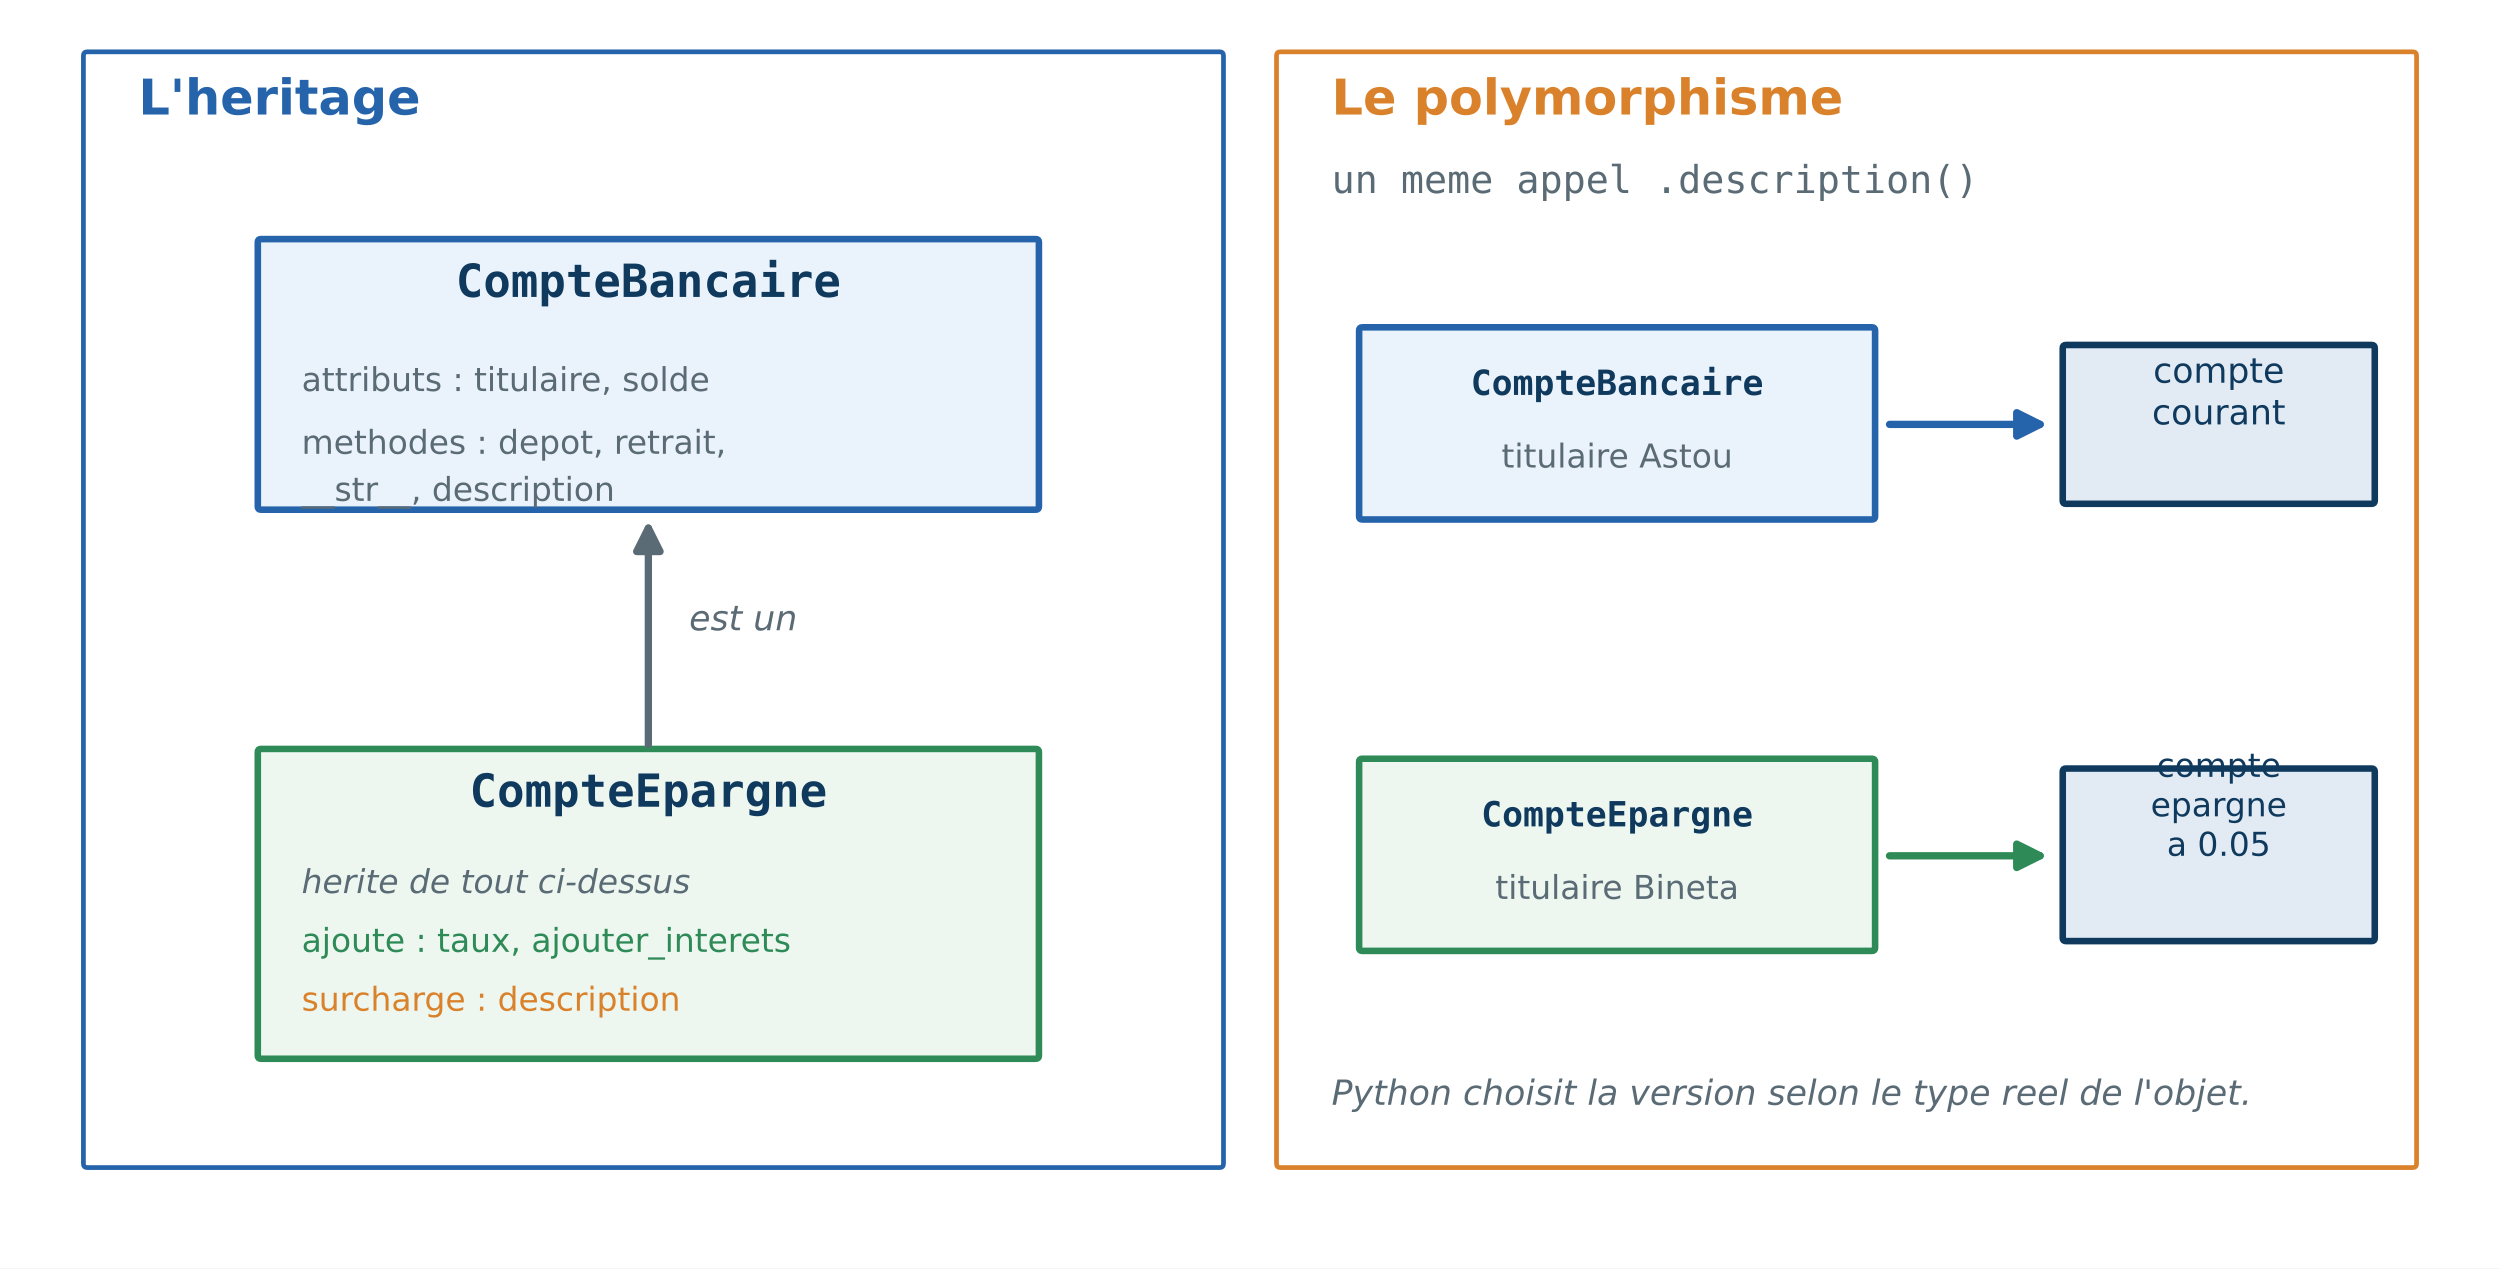
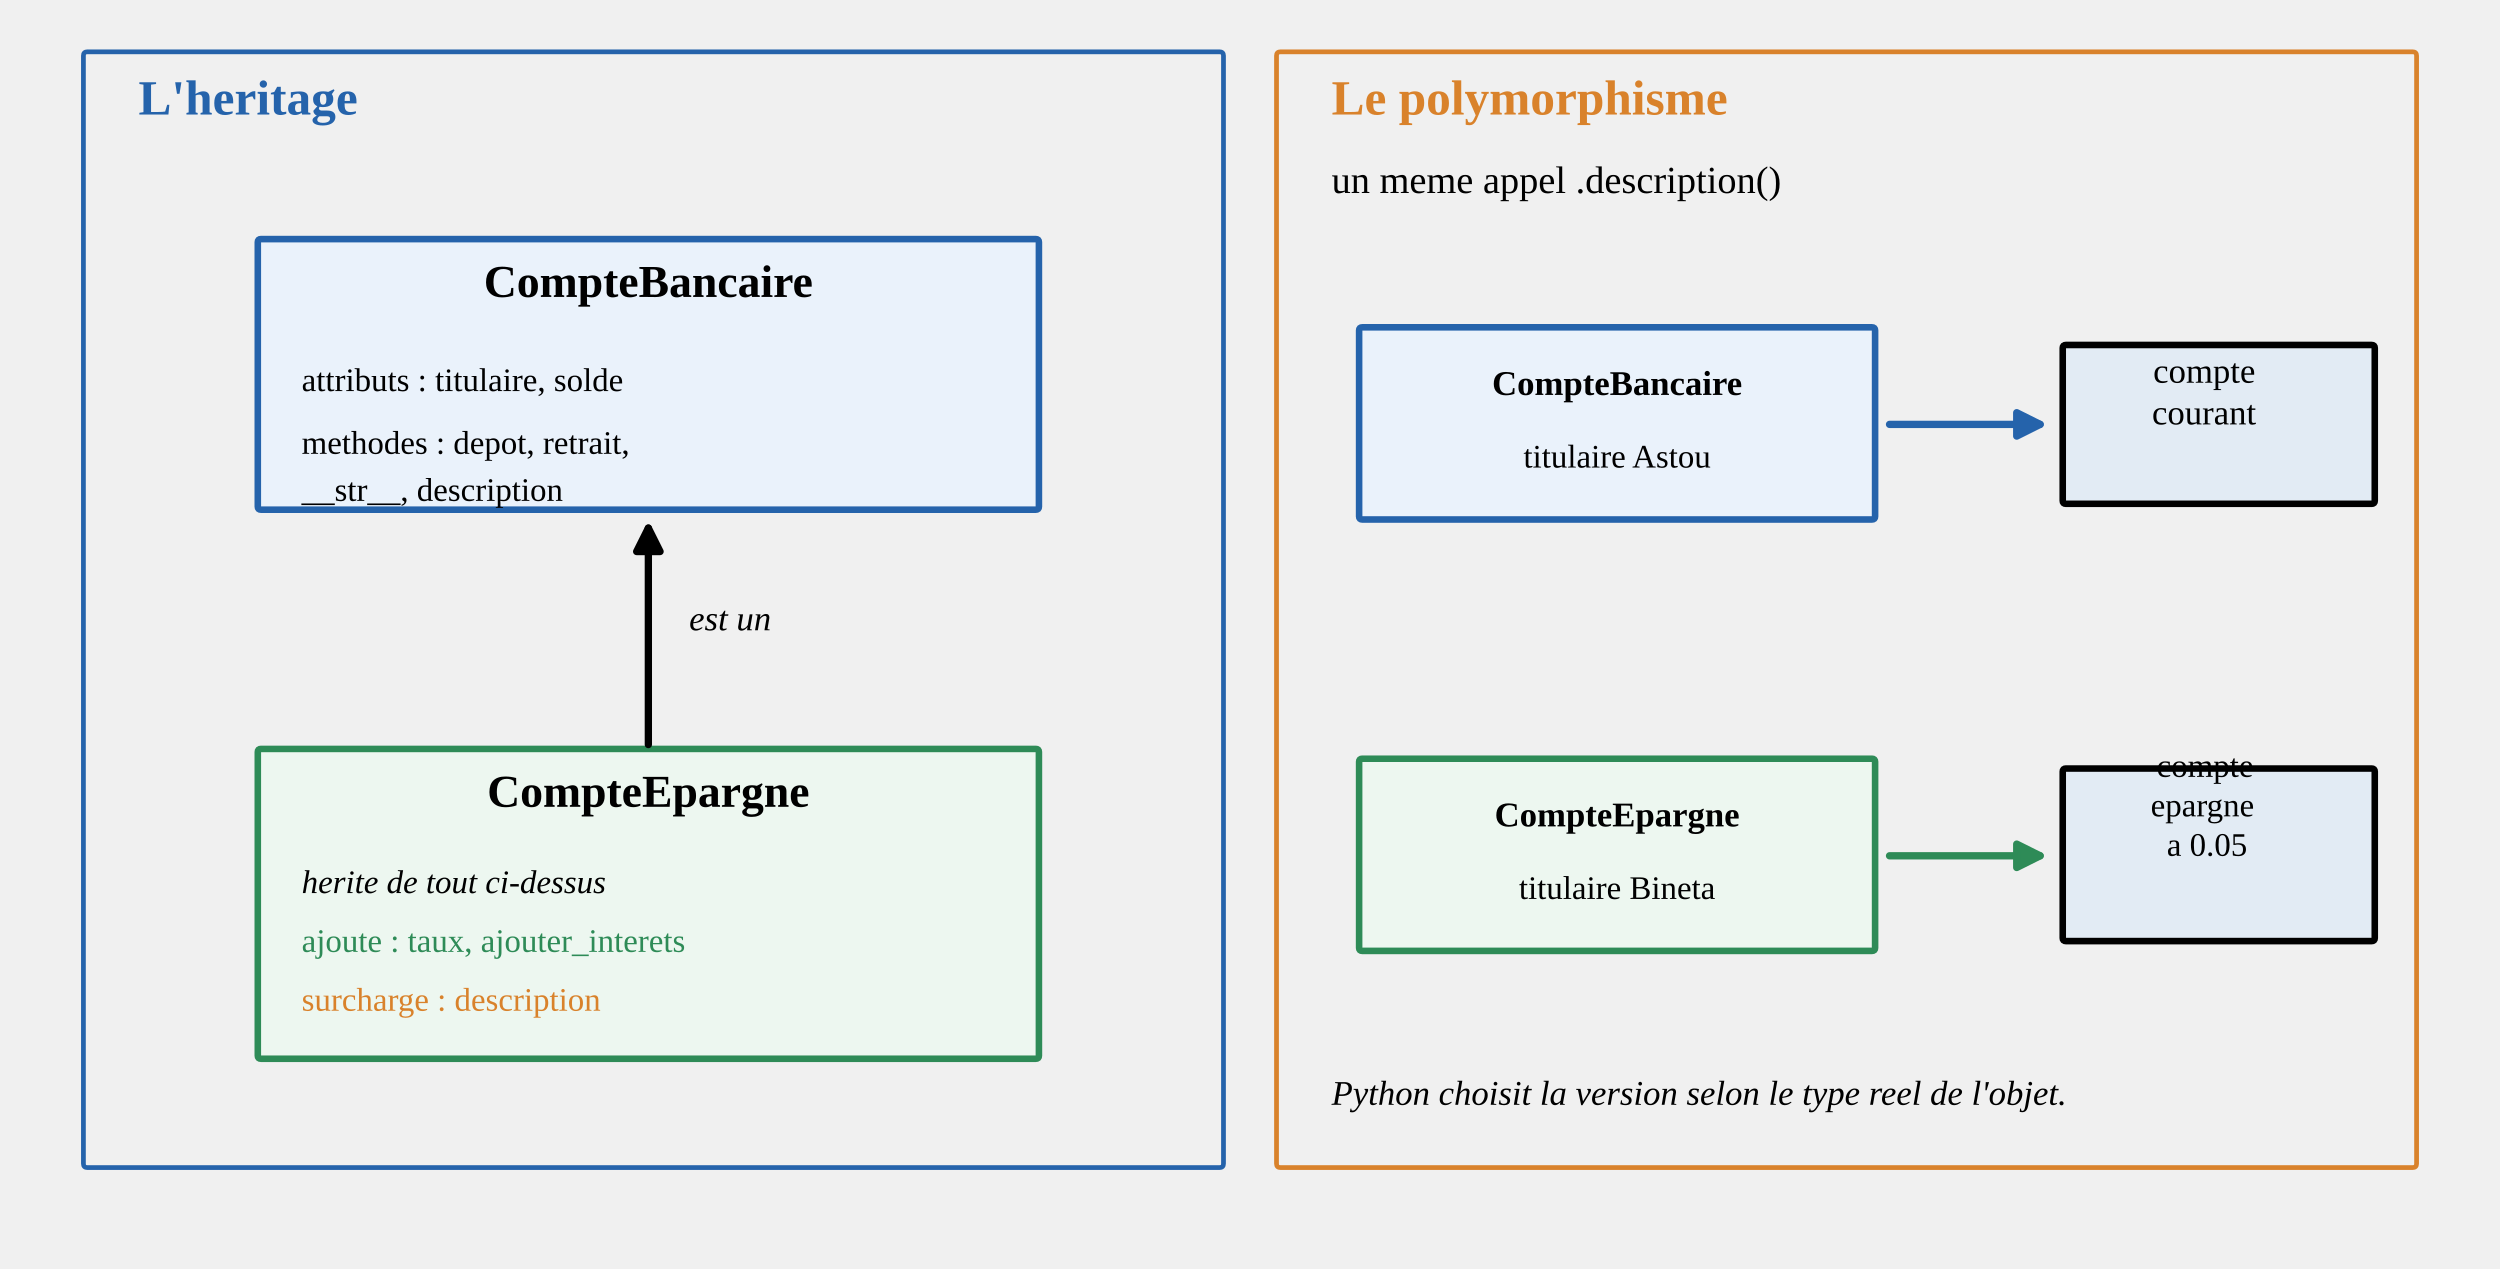
<svg xmlns="http://www.w3.org/2000/svg" width="684pt" height="347.04pt" viewBox="0 0 684 347.04" version="1.1">
  <defs>
    <style type="text/css">*{stroke-linejoin: round; stroke-linecap: butt}</style>
  </defs>
  <g id="figure_1">
    <g id="patch_1">
-       <path d="M 0 347.04  L 684 347.04  L 684 -0  L 0 -0  z " style="fill: #ffffff" />
+       <path d="M 0 347.04  L 684 347.04  L 684 -0  L 0 -0  z " style="fill: none" />
    </g>
    <g id="axes_1">
      <g id="patch_2">
-         <path d="M 23.94 319.452  L 333.63 319.452  Q 334.746 319.452 334.746 318.379  L 334.746 15.248  Q 334.746 14.175 333.63 14.175  L 23.94 14.175  Q 22.824 14.175 22.824 15.248  L 22.824 318.379  Q 22.824 319.452 23.94 319.452  z " clip-path="url(#p272a5bf2e6)" style="fill: #ffffff; stroke: #2563ab; stroke-width: 1.3; stroke-linejoin: miter" />
+         <path d="M 23.94 319.452  L 333.63 319.452  Q 334.746 319.452 334.746 318.379  L 334.746 15.248  Q 334.746 14.175 333.63 14.175  L 23.94 14.175  Q 22.824 14.175 22.824 15.248  L 22.824 318.379  Q 22.824 319.452 23.94 319.452  z " clip-path="url(#p272a5bf2e6)" style="fill: none; stroke: #2563ab; stroke-width: 1.3; stroke-linejoin: miter" />
      </g>
      <g id="patch_3">
        <path d="M 71.37 139.451  L 283.41 139.451  Q 284.247 139.451 284.247 138.646  L 284.247 66.217  Q 284.247 65.412 283.41 65.412  L 71.37 65.412  Q 70.533 65.412 70.533 66.217  L 70.533 138.646  Q 70.533 139.451 71.37 139.451  z " clip-path="url(#p272a5bf2e6)" style="fill: #eaf2fb; stroke: #2563ab; stroke-width: 1.8; stroke-linejoin: miter" />
      </g>
      <g id="patch_4">
        <path d="M 71.37 289.676  L 283.41 289.676  Q 284.247 289.676 284.247 288.871  L 284.247 205.711  Q 284.247 204.906 283.41 204.906  L 71.37 204.906  Q 70.533 204.906 70.533 205.711  L 70.533 288.871  Q 70.533 289.676 71.37 289.676  z " clip-path="url(#p272a5bf2e6)" style="fill: #edf7f0; stroke: #2e8b57; stroke-width: 1.8; stroke-linejoin: miter" />
      </g>
      <g id="patch_5">
-         <path d="M 177.39 203.709  Q 177.39 172.984 177.39 144.494  " clip-path="url(#p272a5bf2e6)" style="fill: none; stroke: #5a6b75; stroke-width: 2; stroke-linecap: round" />
-         <path d="M 174.19 150.894  L 177.39 144.494  L 180.59 150.894  z " clip-path="url(#p272a5bf2e6)" style="fill: #5a6b75; stroke: #5a6b75; stroke-width: 2; stroke-linecap: round" />
+         <path d="M 177.39 203.709  Q 177.39 172.984 177.39 144.494  " clip-path="url(#p272a5bf2e6)" style="fill: none; stroke: currentColor; stroke-width: 2; stroke-linecap: round" />
+         <path d="M 174.19 150.894  L 177.39 144.494  L 180.59 150.894  z " clip-path="url(#p272a5bf2e6)" style="fill: currentColor; stroke: currentColor; stroke-width: 2; stroke-linecap: round" />
      </g>
      <g id="patch_6">
-         <path d="M 350.37 319.452  L 660.06 319.452  Q 661.176 319.452 661.176 318.379  L 661.176 15.248  Q 661.176 14.175 660.06 14.175  L 350.37 14.175  Q 349.254 14.175 349.254 15.248  L 349.254 318.379  Q 349.254 319.452 350.37 319.452  z " clip-path="url(#p272a5bf2e6)" style="fill: #ffffff; stroke: #d9822b; stroke-width: 1.3; stroke-linejoin: miter" />
+         <path d="M 350.37 319.452  L 660.06 319.452  Q 661.176 319.452 661.176 318.379  L 661.176 15.248  Q 661.176 14.175 660.06 14.175  L 350.37 14.175  Q 349.254 14.175 349.254 15.248  L 349.254 318.379  Q 349.254 319.452 350.37 319.452  z " clip-path="url(#p272a5bf2e6)" style="fill: none; stroke: #d9822b; stroke-width: 1.3; stroke-linejoin: miter" />
      </g>
      <g id="patch_7">
        <path d="M 372.69 142.134  L 512.19 142.134  Q 513.027 142.134 513.027 141.329  L 513.027 90.36  Q 513.027 89.555 512.19 89.555  L 372.69 89.555  Q 371.853 89.555 371.853 90.36  L 371.853 141.329  Q 371.853 142.134 372.69 142.134  z " clip-path="url(#p272a5bf2e6)" style="fill: #eaf2fb; stroke: #2563ab; stroke-width: 1.8; stroke-linejoin: miter" />
      </g>
      <g id="patch_8">
        <path d="M 516.98 116.113  Q 538.696 116.113 558.175 116.113  " clip-path="url(#p272a5bf2e6)" style="fill: none; stroke: #2563ab; stroke-width: 2; stroke-linecap: round" />
        <path d="M 551.775 112.913  L 558.175 116.113  L 551.775 119.313  z " clip-path="url(#p272a5bf2e6)" style="fill: #2563ab; stroke: #2563ab; stroke-width: 2; stroke-linecap: round" />
      </g>
      <g id="patch_9">
-         <path d="M 565.2 137.842  L 648.9 137.842  Q 649.737 137.842 649.737 137.037  L 649.737 95.189  Q 649.737 94.384 648.9 94.384  L 565.2 94.384  Q 564.363 94.384 564.363 95.189  L 564.363 137.037  Q 564.363 137.842 565.2 137.842  z " clip-path="url(#p272a5bf2e6)" style="fill: #e2ebf4; stroke: #0f3a5e; stroke-width: 1.8; stroke-linejoin: miter" />
+         <path d="M 565.2 137.842  L 648.9 137.842  Q 649.737 137.842 649.737 137.037  L 649.737 95.189  Q 649.737 94.384 648.9 94.384  L 565.2 94.384  Q 564.363 94.384 564.363 95.189  L 564.363 137.037  Q 564.363 137.842 565.2 137.842  z " clip-path="url(#p272a5bf2e6)" style="fill: #e2ebf4; stroke: currentColor; stroke-width: 1.8; stroke-linejoin: miter" />
      </g>
      <g id="patch_10">
        <path d="M 372.69 260.167  L 512.19 260.167  Q 513.027 260.167 513.027 259.363  L 513.027 208.394  Q 513.027 207.589 512.19 207.589  L 372.69 207.589  Q 371.853 207.589 371.853 208.394  L 371.853 259.363  Q 371.853 260.167 372.69 260.167  z " clip-path="url(#p272a5bf2e6)" style="fill: #edf7f0; stroke: #2e8b57; stroke-width: 1.8; stroke-linejoin: miter" />
      </g>
      <g id="patch_11">
        <path d="M 516.98 234.146  Q 538.696 234.146 558.175 234.146  " clip-path="url(#p272a5bf2e6)" style="fill: none; stroke: #2e8b57; stroke-width: 2; stroke-linecap: round" />
        <path d="M 551.775 230.946  L 558.175 234.146  L 551.775 237.346  z " clip-path="url(#p272a5bf2e6)" style="fill: #2e8b57; stroke: #2e8b57; stroke-width: 2; stroke-linecap: round" />
      </g>
      <g id="patch_12">
-         <path d="M 565.2 257.485  L 648.9 257.485  Q 649.737 257.485 649.737 256.68  L 649.737 211.076  Q 649.737 210.271 648.9 210.271  L 565.2 210.271  Q 564.363 210.271 564.363 211.076  L 564.363 256.68  Q 564.363 257.485 565.2 257.485  z " clip-path="url(#p272a5bf2e6)" style="fill: #e2ebf4; stroke: #0f3a5e; stroke-width: 1.8; stroke-linejoin: miter" />
+         <path d="M 565.2 257.485  L 648.9 257.485  Q 649.737 257.485 649.737 256.68  L 649.737 211.076  Q 649.737 210.271 648.9 210.271  L 565.2 210.271  Q 564.363 210.271 564.363 211.076  L 564.363 256.68  Q 564.363 257.485 565.2 257.485  z " clip-path="url(#p272a5bf2e6)" style="fill: #e2ebf4; stroke: currentColor; stroke-width: 1.8; stroke-linejoin: miter" />
      </g>
      <g id="text_1">
-         <text style="font-weight: 700; font-size: 13.5px; font-family: 'DejaVu Sans'; text-anchor: start; fill: #2563ab" x="37.89" y="31.343" transform="rotate(-0 37.89 31.34323)">L'heritage</text>
+         <text style="font-weight: 700; font-size: 13.5px; font-family: inherit; text-anchor: start; fill: #2563ab" x="37.89" y="31.343" transform="rotate(-0 37.89 31.34323)">L'heritage</text>
      </g>
      <g id="text_2">
-         <text style="font-weight: 700; font-size: 12.5px; font-family: 'DejaVu Sans Mono', 'Bitstream Vera Sans Mono', 'Computer Modern Typewriter', 'Andale Mono', 'Nimbus Mono L', 'Courier New', 'Courier', 'Fixed', 'Terminal', monospace; text-anchor: middle; fill: #0f3a5e" x="177.39" y="81.239" transform="rotate(-0 177.39 81.23923)">CompteBancaire</text>
+         <text style="font-weight: 700; font-size: 12.5px; font-family: inherit; text-anchor: middle; fill: currentColor" x="177.39" y="81.239" transform="rotate(-0 177.39 81.23923)">CompteBancaire</text>
      </g>
      <g id="text_3">
-         <text style="font-size: 9px; font-family: 'DejaVu Sans'; text-anchor: start; fill: #5a6b75" x="82.53" y="106.992" transform="rotate(-0 82.53 106.992)">attributs : titulaire, solde</text>
+         <text style="font-size: 9px; font-family: inherit; text-anchor: start; fill: currentColor" x="82.53" y="106.992" transform="rotate(-0 82.53 106.992)">attributs : titulaire, solde</text>
      </g>
      <g id="text_4">
-         <text style="font-size: 9px; font-family: 'DejaVu Sans'; text-anchor: start; fill: #5a6b75" x="82.53" y="124.161" transform="rotate(-0 82.53 124.1605)">methodes : depot, retrait,</text>
+         <text style="font-size: 9px; font-family: inherit; text-anchor: start; fill: currentColor" x="82.53" y="124.161" transform="rotate(-0 82.53 124.1605)">methodes : depot, retrait,</text>
      </g>
      <g id="text_5">
-         <text style="font-size: 9px; font-family: 'DejaVu Sans'; text-anchor: start; fill: #5a6b75" x="82.53" y="137.037" transform="rotate(-0 82.53 137.0369)">                 __str__, description</text>
+         <text style="font-size: 9px; font-family: inherit; text-anchor: start; fill: currentColor" x="82.53" y="137.037" transform="rotate(-0 82.53 137.0369)">                 __str__, description</text>
      </g>
      <g id="text_6">
-         <text style="font-weight: 700; font-size: 12.5px; font-family: 'DejaVu Sans Mono', 'Bitstream Vera Sans Mono', 'Computer Modern Typewriter', 'Andale Mono', 'Nimbus Mono L', 'Courier New', 'Courier', 'Fixed', 'Terminal', monospace; text-anchor: middle; fill: #0f3a5e" x="177.39" y="220.733" transform="rotate(-0 177.39 220.7334)">CompteEpargne</text>
+         <text style="font-weight: 700; font-size: 12.5px; font-family: inherit; text-anchor: middle; fill: currentColor" x="177.39" y="220.733" transform="rotate(-0 177.39 220.7334)">CompteEpargne</text>
      </g>
      <g id="text_7">
-         <text style="font-style: italic; font-size: 9px; font-family: 'DejaVu Sans'; text-anchor: start; fill: #5a6b75" x="82.53" y="244.34" transform="rotate(-0 82.53 244.3401)">herite de tout ci-dessus</text>
+         <text style="font-style: italic; font-size: 9px; font-family: inherit; text-anchor: start; fill: currentColor" x="82.53" y="244.34" transform="rotate(-0 82.53 244.3401)">herite de tout ci-dessus</text>
      </g>
      <g id="text_8">
-         <text style="font-size: 9px; font-family: 'DejaVu Sans'; text-anchor: start; fill: #2e8b57" x="82.53" y="260.436" transform="rotate(-0 82.53 260.4356)">ajoute : taux, ajouter_interets</text>
+         <text style="font-size: 9px; font-family: inherit; text-anchor: start; fill: #2e8b57" x="82.53" y="260.436" transform="rotate(-0 82.53 260.4356)">ajoute : taux, ajouter_interets</text>
      </g>
      <g id="text_9">
-         <text style="font-size: 9px; font-family: 'DejaVu Sans'; text-anchor: start; fill: #d9822b" x="82.53" y="276.531" transform="rotate(-0 82.53 276.5311)">surcharge : description</text>
+         <text style="font-size: 9px; font-family: inherit; text-anchor: start; fill: #d9822b" x="82.53" y="276.531" transform="rotate(-0 82.53 276.5311)">surcharge : description</text>
      </g>
      <g id="text_10">
-         <text style="font-style: italic; font-size: 9.5px; font-family: 'DejaVu Sans'; text-anchor: start; fill: #5a6b75" x="188.55" y="172.447" transform="rotate(-0 188.55 172.447)">est un</text>
+         <text style="font-style: italic; font-size: 9.5px; font-family: inherit; text-anchor: start; fill: currentColor" x="188.55" y="172.447" transform="rotate(-0 188.55 172.447)">est un</text>
      </g>
      <g id="text_11">
-         <text style="font-weight: 700; font-size: 13.5px; font-family: 'DejaVu Sans'; text-anchor: start; fill: #d9822b" x="364.32" y="31.343" transform="rotate(-0 364.32 31.34323)">Le polymorphisme</text>
+         <text style="font-weight: 700; font-size: 13.5px; font-family: inherit; text-anchor: start; fill: #d9822b" x="364.32" y="31.343" transform="rotate(-0 364.32 31.34323)">Le polymorphisme</text>
      </g>
      <g id="text_12">
-         <text style="font-size: 10.5px; font-family: 'DejaVu Sans Mono', 'Bitstream Vera Sans Mono', 'Computer Modern Typewriter', 'Andale Mono', 'Nimbus Mono L', 'Courier New', 'Courier', 'Fixed', 'Terminal', monospace; text-anchor: start; fill: #5a6b75" x="364.32" y="52.804" transform="rotate(-0 364.32 52.80387)">un meme appel  .description()</text>
+         <text style="font-size: 10.5px; font-family: inherit; text-anchor: start; fill: currentColor" x="364.32" y="52.804" transform="rotate(-0 364.32 52.80387)">un meme appel  .description()</text>
      </g>
      <g id="text_13">
-         <text style="font-weight: 700; font-size: 9.5px; font-family: 'DejaVu Sans Mono', 'Bitstream Vera Sans Mono', 'Computer Modern Typewriter', 'Andale Mono', 'Nimbus Mono L', 'Courier New', 'Courier', 'Fixed', 'Terminal', monospace; text-anchor: middle; fill: #0f3a5e" x="442.44" y="108.065" transform="rotate(-0 442.44 108.065)">CompteBancaire</text>
+         <text style="font-weight: 700; font-size: 9.5px; font-family: inherit; text-anchor: middle; fill: currentColor" x="442.44" y="108.065" transform="rotate(-0 442.44 108.065)">CompteBancaire</text>
      </g>
      <g id="text_14">
-         <text style="font-size: 9px; font-family: 'DejaVu Sans'; text-anchor: middle; fill: #5a6b75" x="442.44" y="127.916" transform="rotate(-0 442.44 127.9161)">titulaire Astou</text>
+         <text style="font-size: 9px; font-family: inherit; text-anchor: middle; fill: currentColor" x="442.44" y="127.916" transform="rotate(-0 442.44 127.9161)">titulaire Astou</text>
      </g>
      <g id="text_15">
-         <text style="font-size: 9.5px; font-family: 'DejaVu Sans'; fill: #0f3a5e" transform="translate(589.1046 104.7109)">compte</text>
-         <text style="font-size: 9.5px; font-family: 'DejaVu Sans'; fill: #0f3a5e" transform="translate(588.7855 116.1128)">courant</text>
+         <text style="font-size: 9.5px; font-family: inherit; fill: currentColor" transform="translate(589.1046 104.7109)">compte</text>
+         <text style="font-size: 9.5px; font-family: inherit; fill: currentColor" transform="translate(588.7855 116.1128)">courant</text>
      </g>
      <g id="text_16">
-         <text style="font-weight: 700; font-size: 9.5px; font-family: 'DejaVu Sans Mono', 'Bitstream Vera Sans Mono', 'Computer Modern Typewriter', 'Andale Mono', 'Nimbus Mono L', 'Courier New', 'Courier', 'Fixed', 'Terminal', monospace; text-anchor: middle; fill: #0f3a5e" x="442.44" y="226.099" transform="rotate(-0 442.44 226.0986)">CompteEpargne</text>
+         <text style="font-weight: 700; font-size: 9.5px; font-family: inherit; text-anchor: middle; fill: currentColor" x="442.44" y="226.099" transform="rotate(-0 442.44 226.0986)">CompteEpargne</text>
      </g>
      <g id="text_17">
-         <text style="font-size: 9px; font-family: 'DejaVu Sans'; text-anchor: middle; fill: #5a6b75" x="442.44" y="245.95" transform="rotate(-0 442.44 245.9497)">titulaire Bineta</text>
+         <text style="font-size: 9px; font-family: inherit; text-anchor: middle; fill: currentColor" x="442.44" y="245.95" transform="rotate(-0 442.44 245.9497)">titulaire Bineta</text>
      </g>
      <g id="text_18">
-         <text style="font-size: 9px; font-family: 'DejaVu Sans'; fill: #0f3a5e" transform="translate(590.0491 212.5428)">compte</text>
-         <text style="font-size: 9px; font-family: 'DejaVu Sans'; fill: #0f3a5e" transform="translate(588.4179 223.3446)">epargne</text>
-         <text style="font-size: 9px; font-family: 'DejaVu Sans'; fill: #0f3a5e" transform="translate(592.8427 234.1463)">a 0.05</text>
+         <text style="font-size: 9px; font-family: inherit; fill: currentColor" transform="translate(590.0491 212.5428)">compte</text>
+         <text style="font-size: 9px; font-family: inherit; fill: currentColor" transform="translate(588.4179 223.3446)">epargne</text>
+         <text style="font-size: 9px; font-family: inherit; fill: currentColor" transform="translate(592.8427 234.1463)">a 0.05</text>
      </g>
      <g id="text_19">
-         <text style="font-style: italic; font-size: 9.5px; font-family: 'DejaVu Sans'; text-anchor: start; fill: #5a6b75" x="364.32" y="302.284" transform="rotate(-0 364.32 302.2839)">Python choisit la version selon le type reel de l'objet.</text>
+         <text style="font-style: italic; font-size: 9.5px; font-family: inherit; text-anchor: start; fill: currentColor" x="364.32" y="302.284" transform="rotate(-0 364.32 302.2839)">Python choisit la version selon le type reel de l'objet.</text>
      </g>
    </g>
  </g>
  <defs>
    <clipPath id="p272a5bf2e6">
      <rect x="7.2" y="7.2" width="669.6" height="332.64" />
    </clipPath>
  </defs>
</svg>
